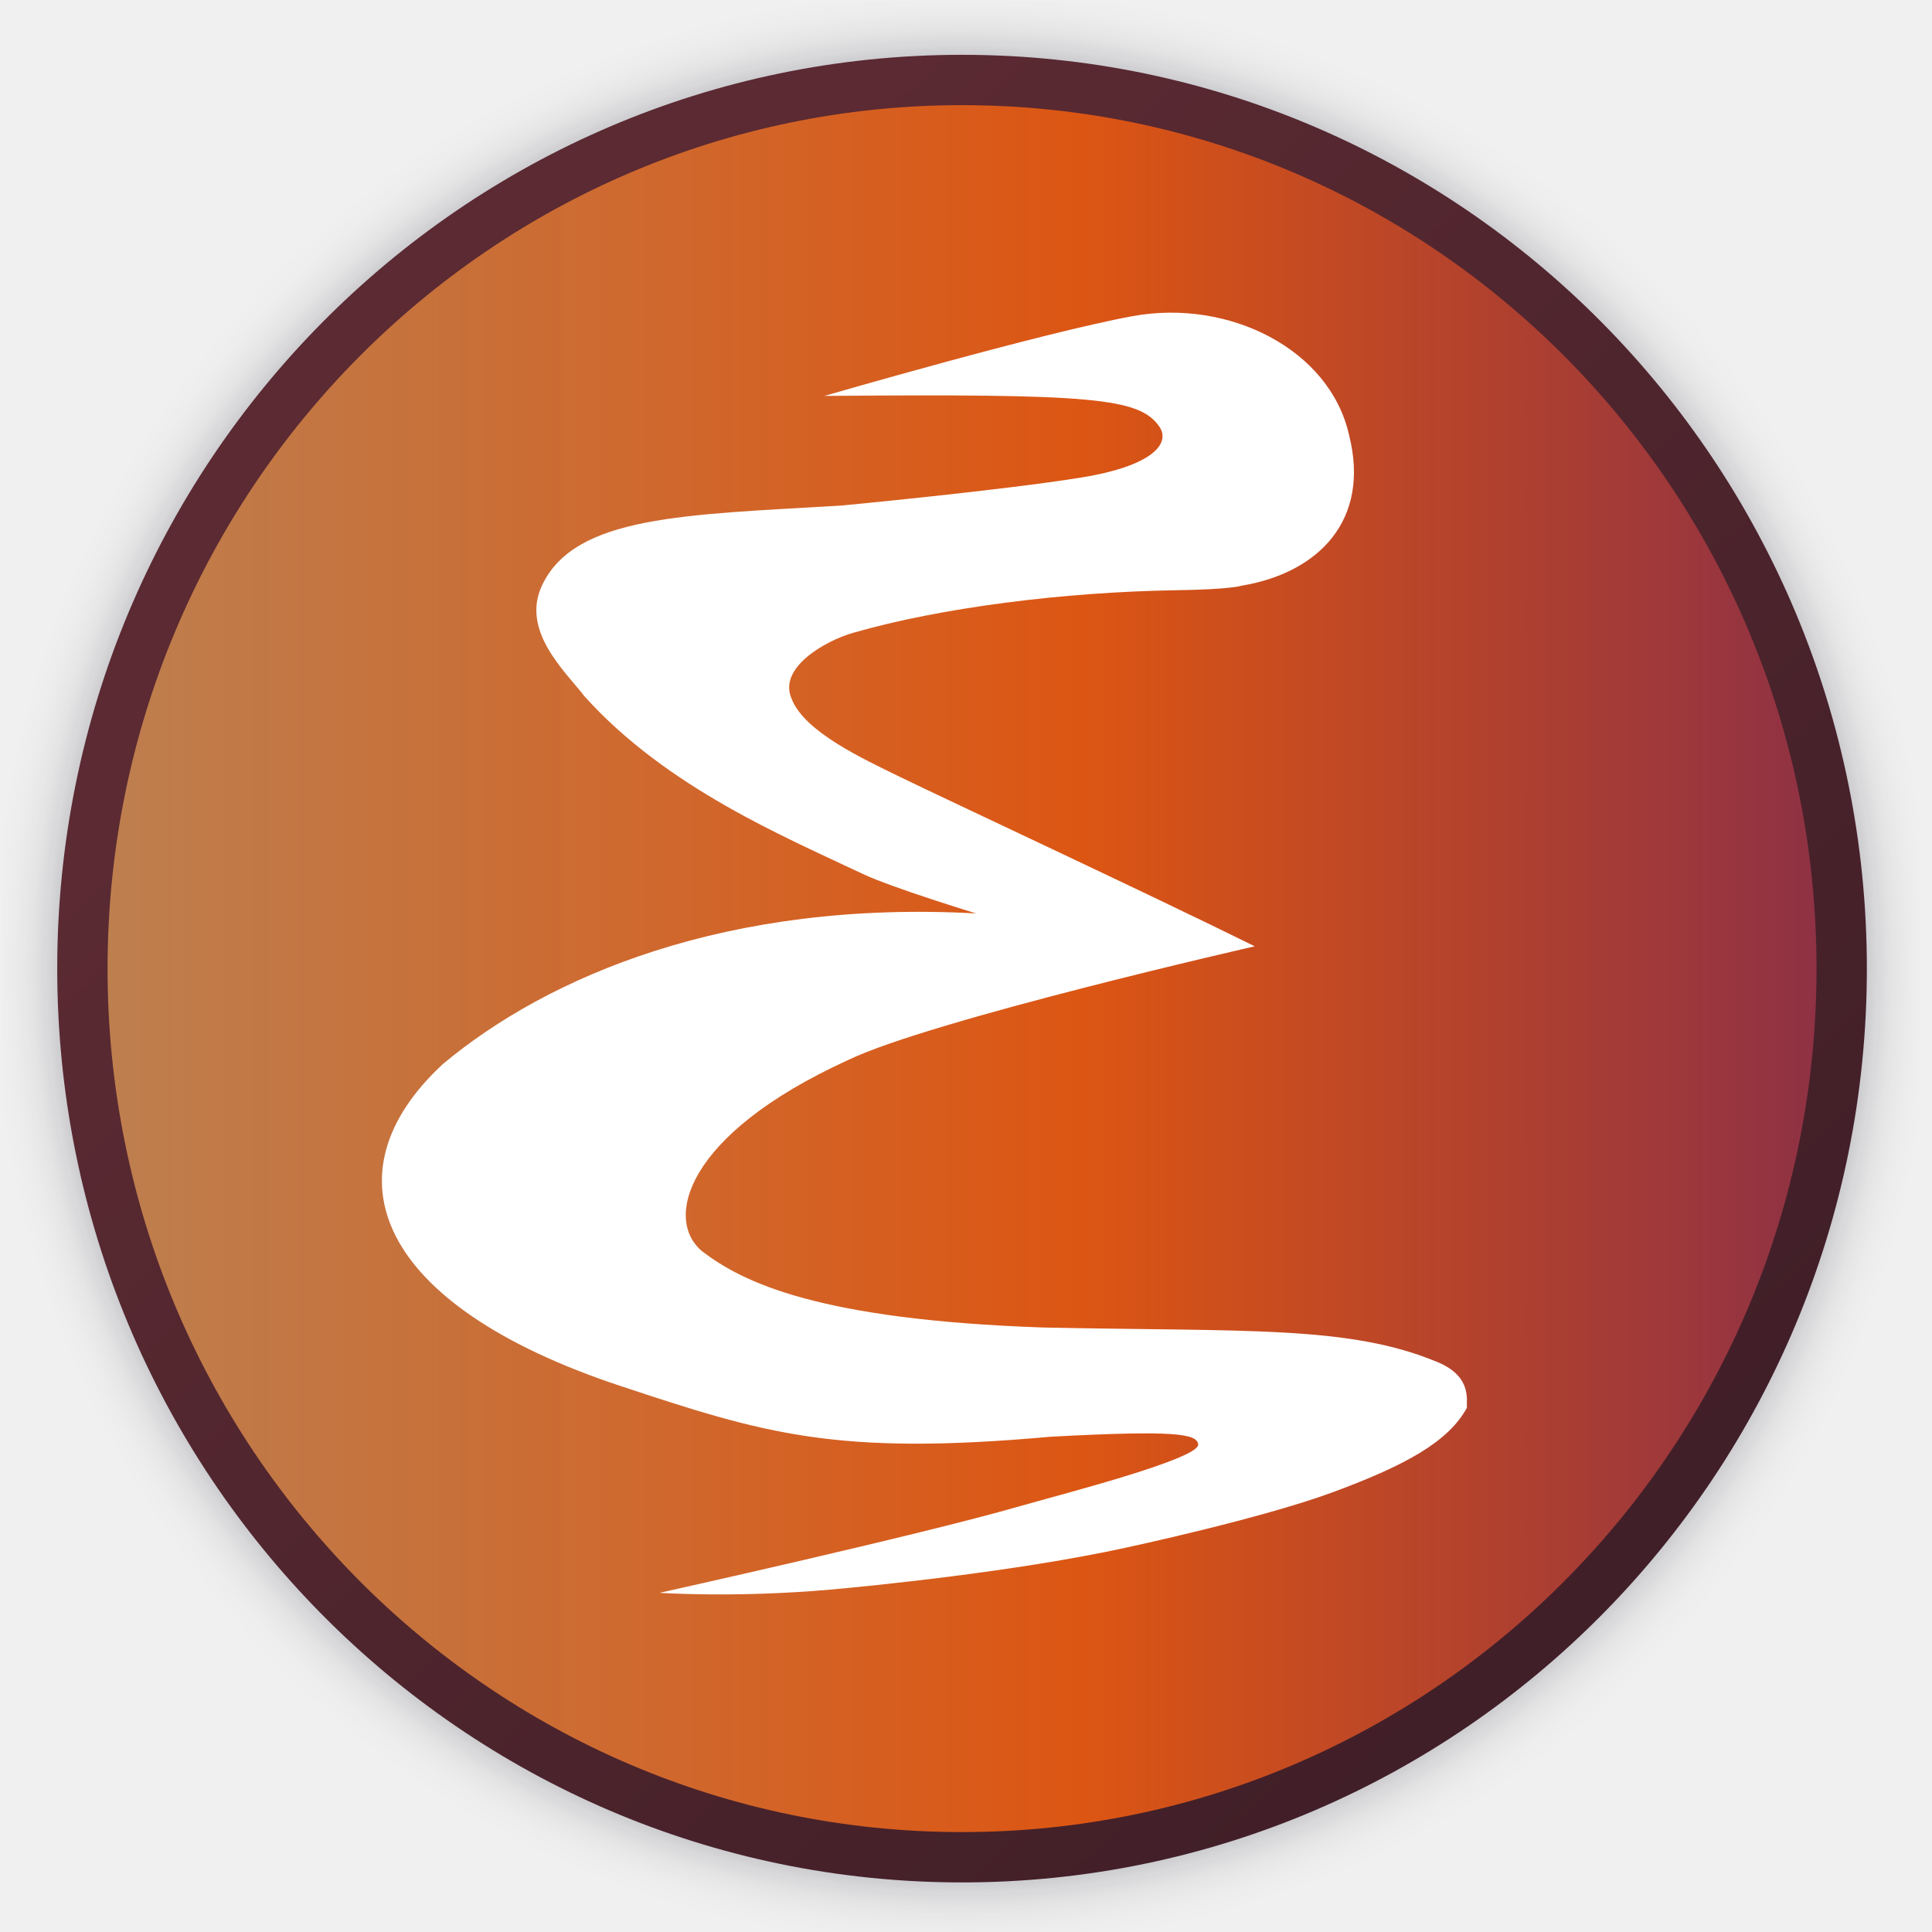
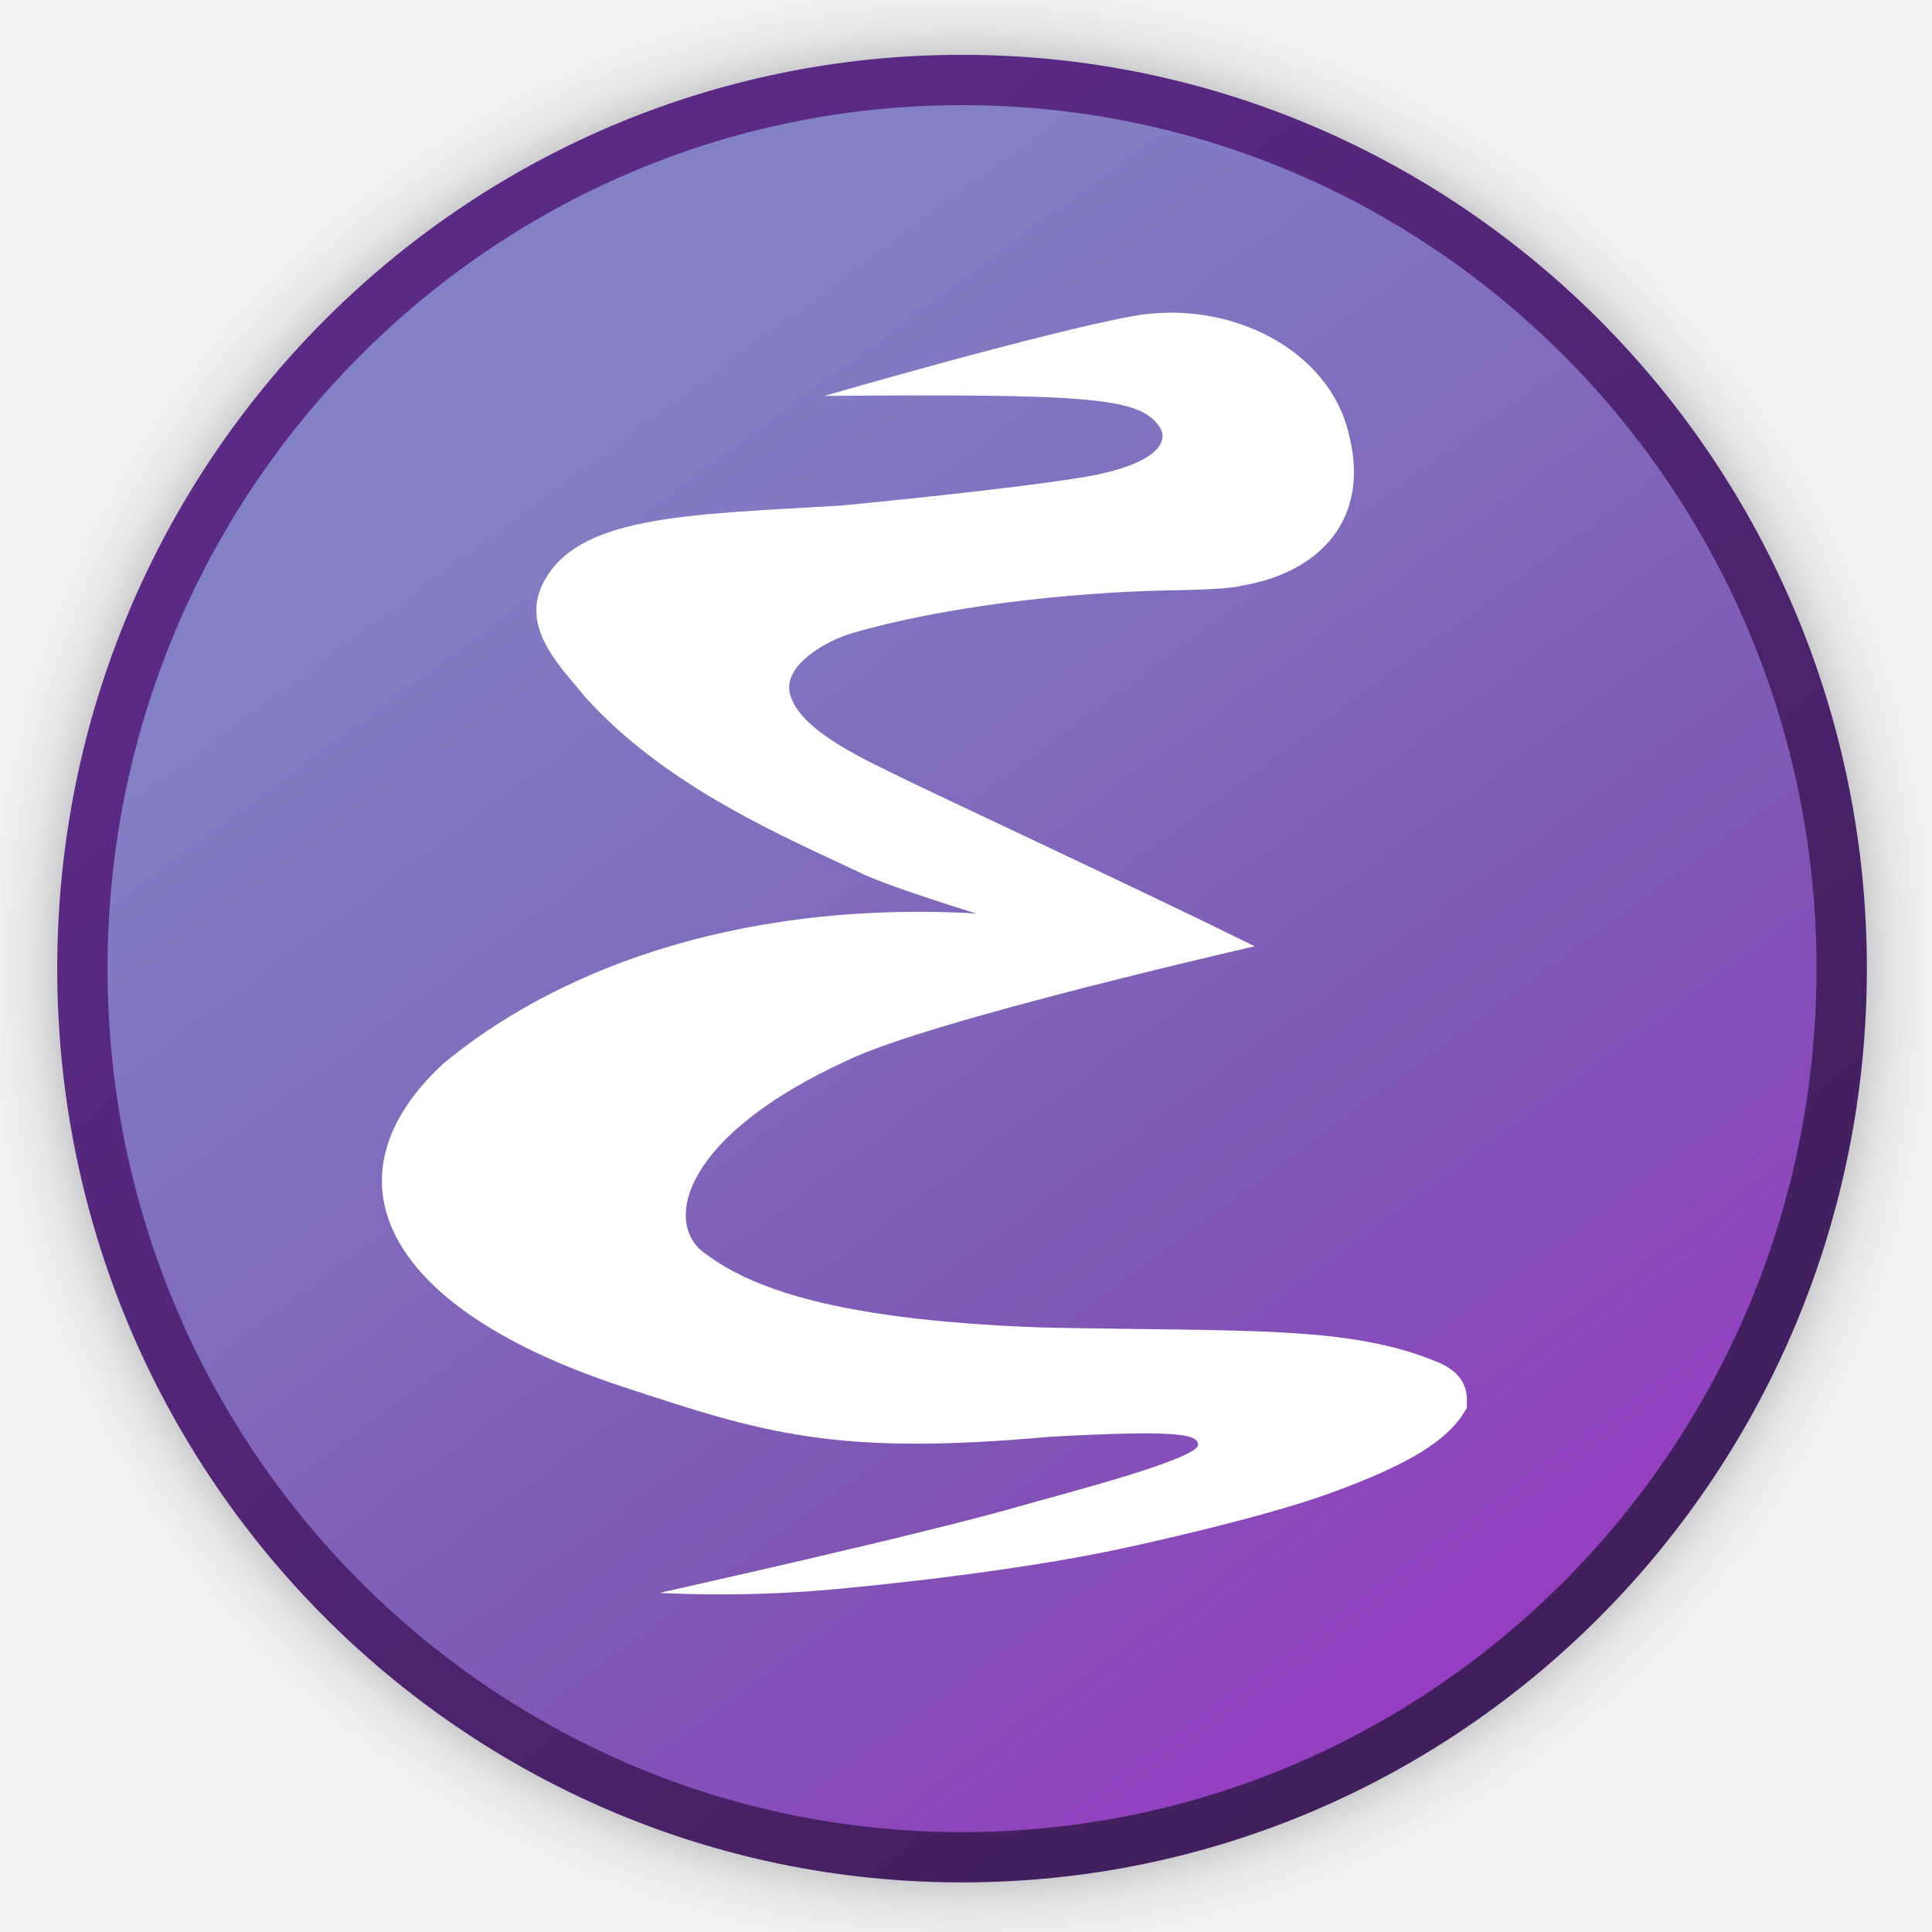
<svg xmlns="http://www.w3.org/2000/svg" xmlns:xlink="http://www.w3.org/1999/xlink" xml:space="preserve" id="svg4768" viewBox="0.171 0.201 512 512" height="48" width="48" version="1.0">
  <defs id="defs4770">
-     <linearGradient id="linearGradient2468">
-       <stop id="stop2462" style="stop-color:#bc8152;stop-opacity:1" offset="0" />
-       <stop offset="0.566" style="stop-color:#dc5512;stop-opacity:0.996" id="stop2464" />
-       <stop id="stop2466" style="stop-color:#8a2e47;stop-opacity:0.992" offset="1" />
-     </linearGradient>
    <linearGradient id="linearGradient4292">
-       <stop id="stop4294" offset="0" style="stop-color:#411f28;stop-opacity:1" />
-       <stop id="stop4296" offset="1" style="stop-color:#5b2a32;stop-opacity:1" />
+       <stop id="stop4294" offset="0" style="stop-color:#411f5d;stop-opacity:1" />
+       <stop id="stop4296" offset="1" style="stop-color:#5b2a85;stop-opacity:1" />
    </linearGradient>
    <linearGradient id="linearGradient4284">
      <stop offset="0" style="stop-color:#8381c5;stop-opacity:1" id="stop4286" />
      <stop id="stop4290" style="stop-color:#7e55b3;stop-opacity:0.996" offset="0.566" />
      <stop offset="1" style="stop-color:#a52ecb;stop-opacity:0.992" id="stop4288" />
    </linearGradient>
    <linearGradient id="linearGradient4898">
      <stop id="stop4278" style="stop-color:#bab8db;stop-opacity:1" offset="0" />
      <stop id="stop4280" style="stop-color:#5955a9;stop-opacity:0.992" offset="1" />
    </linearGradient>
    <linearGradient id="linearGradient3294">
      <stop offset="0" style="stop-color:#6376e6;stop-opacity:1" id="stop3296" />
      <stop offset="0.501" style="stop-color:#222989;stop-opacity:1" id="stop3302" />
      <stop offset="1" style="stop-color:#00003d;stop-opacity:1" id="stop3298" />
    </linearGradient>
    <linearGradient id="linearGradient3284">
      <stop offset="0" style="stop-color:#000000;stop-opacity:1" id="stop3286" />
      <stop offset="0.848" style="stop-color:#000000;stop-opacity:0.498" id="stop3292" />
      <stop offset="1" style="stop-color:#000000;stop-opacity:0" id="stop3288" />
    </linearGradient>
    <linearGradient id="linearGradient3274">
      <stop offset="0" style="stop-color:#000000;stop-opacity:1" id="stop3276" />
      <stop offset="1" style="stop-color:#000000;stop-opacity:0" id="stop3278" />
    </linearGradient>
    <linearGradient id="linearGradient3262">
      <stop offset="0" style="stop-color:#000000;stop-opacity:1" id="stop3264" />
      <stop offset="1" style="stop-color:#000000;stop-opacity:0" id="stop3266" />
    </linearGradient>
    <linearGradient id="linearGradient3242">
      <stop offset="0" style="stop-color:#282828;stop-opacity:1" id="stop3244" />
      <stop offset="0.393" style="stop-color:#808080;stop-opacity:1" id="stop3252" />
      <stop offset="1" style="stop-color:#d9d9d9;stop-opacity:1" id="stop3246" />
    </linearGradient>
    <linearGradient id="linearGradient3202">
      <stop offset="0" style="stop-color:#2b2b2b;stop-opacity:1" id="stop3204" />
      <stop offset="0.5" style="stop-color:#828383;stop-opacity:1" id="stop3250" />
      <stop offset="1" style="stop-color:#dadbdb;stop-opacity:1" id="stop3206" />
    </linearGradient>
    <linearGradient id="linearGradient4966">
      <stop offset="0" style="stop-color:#b6b3d8;stop-opacity:1" id="stop4968" />
      <stop offset="1" style="stop-color:#b6b3d8;stop-opacity:0" id="stop4970" />
    </linearGradient>
    <linearGradient id="linearGradient4938">
      <stop offset="0" style="stop-color:#000000;stop-opacity:1" id="stop4940" />
      <stop offset="1" style="stop-color:#000000;stop-opacity:0" id="stop4942" />
    </linearGradient>
    <linearGradient id="linearGradient4282">
      <stop offset="0" style="stop-color:#bab8db;stop-opacity:1" id="stop4900" />
      <stop offset="1" style="stop-color:#5955a9;stop-opacity:0.992" id="stop4902" />
    </linearGradient>
    <linearGradient id="linearGradient4876">
      <stop offset="0" style="stop-color:#d3d2e8;stop-opacity:1" id="stop4878" />
      <stop offset="1" style="stop-color:#5955a9;stop-opacity:0.992" id="stop4880" />
    </linearGradient>
    <radialGradient gradientTransform="matrix(0.6817439,0,0,0.5905355,-3.852371,-28.93527)" gradientUnits="userSpaceOnUse" xlink:href="#linearGradient4898" id="radialGradient4892" fy="-108.969" fx="20.952" r="266.765" cy="-108.969" cx="20.952" />
    <radialGradient gradientTransform="matrix(1,0,0,0.1854103,0,383.8849)" gradientUnits="userSpaceOnUse" xlink:href="#linearGradient4938" id="radialGradient4944" fy="471.262" fx="233.888" r="170.494" cy="471.262" cx="233.888" />
    <radialGradient gradientTransform="matrix(1,0,0,0.9121621,0,32.65495)" gradientUnits="userSpaceOnUse" xlink:href="#linearGradient4966" id="radialGradient4972" fy="371.764" fx="299.701" r="76.696" cy="371.764" cx="299.701" />
    <radialGradient gradientTransform="matrix(0.414705,0.3300575,-0.5059004,0.6356454,346.9531,49.47959)" gradientUnits="userSpaceOnUse" xlink:href="#linearGradient3202" id="radialGradient3210" fy="390.452" fx="289.441" r="17.677" cy="390.452" cx="289.441" />
    <radialGradient gradientTransform="matrix(0.414705,0.3300575,-0.5059004,0.6356454,448.4101,-65.39807)" gradientUnits="userSpaceOnUse" xlink:href="#linearGradient3202" id="radialGradient3238" fy="382.148" fx="283.507" r="17.677" cy="382.148" cx="283.507" />
    <radialGradient gradientTransform="matrix(-6.5565014e-2,-5.9721765e-2,1.687102,-1.85217,171.9077,540.5147)" gradientUnits="userSpaceOnUse" xlink:href="#linearGradient3242" id="radialGradient3248" fy="181.19" fx="418.456" r="63.069" cy="181.19" cx="418.456" />
    <radialGradient gradientTransform="matrix(0.4055116,-3.3440123e-2,0.1034174,4.398869,177.2325,-1191.665)" gradientUnits="userSpaceOnUse" xlink:href="#linearGradient3262" id="radialGradient3268" fy="357.336" fx="354.517" r="33.712" cy="357.336" cx="354.517" />
    <radialGradient gradientTransform="matrix(-0.1339874,-0.1146812,0.3079048,-0.3597394,444.2359,395.0385)" gradientUnits="userSpaceOnUse" xlink:href="#linearGradient3274" id="radialGradient3280" fy="223.555" fx="510.585" r="132.283" cy="223.555" cx="510.585" />
    <radialGradient gradientTransform="matrix(-1.249757,1.37983,-9.6289463e-2,-7.2974479e-2,674.3826,-70.59068)" gradientUnits="userSpaceOnUse" xlink:href="#linearGradient3284" id="radialGradient3290" fy="-158.178" fx="284.467" r="110.297" cy="-158.178" cx="284.467" />
    <radialGradient gradientTransform="matrix(-0.1008165,-8.0872321e-2,1.074531,-1.339525,13.84329,784.7929)" gradientUnits="userSpaceOnUse" xlink:href="#linearGradient3294" id="radialGradient3300" fy="356.623" fx="425.51" r="143.342" cy="356.623" cx="425.51" />
    <filter height="1.088" y="-0.044" width="1.089" x="-0.045" id="filter4350" style="color-interpolation-filters:sRGB">
      <feGaussianBlur id="feGaussianBlur4352" stdDeviation="8.785" />
    </filter>
    <linearGradient y2="300.74" x2="236.614" y1="-161.851" x1="-122.202" spreadMethod="pad" gradientTransform="matrix(0.8738584,0,0,0.8281806,246.0076,250.2814)" gradientUnits="userSpaceOnUse" id="linearGradient4245" xlink:href="#linearGradient4284" />
-     <linearGradient y2="97.565" x2="153.102" y1="396.607" x1="447.809" gradientTransform="matrix(0.9868496,0,0,0.9868496,3.034419,2.52504)" gradientUnits="userSpaceOnUse" id="linearGradient4247" xlink:href="#linearGradient4292" />
-     <linearGradient xlink:href="#linearGradient2468" id="linearGradient2460" gradientUnits="userSpaceOnUse" x1="15.339" y1="256.895" x2="494.907" y2="256.895" />
+     <linearGradient y2="66.018" x2="173.945" y1="396.607" x1="447.809" gradientTransform="matrix(0.9868496,0,0,0.9868496,3.034419,2.52504)" gradientUnits="userSpaceOnUse" id="linearGradient4247" xlink:href="#linearGradient4292" />
  </defs>
  <rect style="fill:none;display:none" id="rect4772" y="0.201" x="0.171" height="512" width="512" />
  <g style="display:none" id="g4788">
    <g style="display:inline" id="g4790" />
  </g>
  <g style="display:none" id="g4806">
    <g style="display:inline" id="g4808">
      <path style="fill:#050505;display:none" id="path4810" d="M 349.098,256.651 C 348.833,256.397 386.735,284.256 388.519,281.663 C 394.881,272.411 470.565,188.526 473.303,165.427 C 473.545,163.424 472.787,161.331 472.787,161.331 C 472.787,161.331 471.597,161.187 466.462,157.017 C 463.77,154.825 460.979,152.436 460.979,152.436 C 444.925,153.434 403.094,193.995 349.917,256.004" />
    </g>
  </g>
  <path style="opacity:0.405;fill:#211f46;fill-opacity:0.996;stroke:#0a0b1b;stroke-width:8.533;stroke-miterlimit:4;stroke-dasharray:none;stroke-opacity:1;filter:url(#filter4350)" id="path4233" d="m 491.669,257.759 c 0,131.794 -105.76,238.635 -236.222,238.635 -130.462,0 -236.222,-106.84 -236.222,-238.635 0,-131.794 105.76,-238.635 236.222,-238.635 130.462,0 236.222,106.84 236.222,238.635 z" transform="matrix(0.9868496,0,0,0.9868496,3.034404,2.52504)" />
-   <path d="m 488.238,256.895 c 0,130.061 -104.369,235.497 -233.115,235.497 -128.746,0 -233.115,-105.435 -233.115,-235.497 0,-130.061 104.369,-235.497 233.115,-235.497 128.746,0 233.115,105.435 233.115,235.497 z" id="path4235" style="opacity:1;fill:url(#linearGradient2460);fill-opacity:1;stroke:url(#linearGradient4247);stroke-width:13.338;stroke-miterlimit:4;stroke-dasharray:none;stroke-opacity:1" />
+   <path d="m 488.238,256.895 c 0,130.061 -104.369,235.497 -233.115,235.497 -128.746,0 -233.115,-105.435 -233.115,-235.497 0,-130.061 104.369,-235.497 233.115,-235.497 128.746,0 233.115,105.435 233.115,235.497 z" id="path4235" style="opacity:1;fill:url(#linearGradient4245);fill-opacity:1;stroke:url(#linearGradient4247);stroke-width:13.338;stroke-miterlimit:4;stroke-dasharray:none;stroke-opacity:1" />
  <path d="m 175,422.311 c 0,0 19.738,1.396 45.131,-0.842 10.283,-0.906 49.327,-4.741 78.517,-11.143 0,0 35.59,-7.617 54.63,-14.633 19.922,-7.342 30.764,-13.573 35.643,-22.402 -0.213,-1.809 1.502,-8.224 -7.685,-12.078 -23.489,-9.852 -50.73,-8.07 -104.634,-9.213 -59.777,-2.054 -79.663,-12.06 -90.256,-20.118 -10.158,-8.175 -5.05,-30.793 38.474,-50.715 21.924,-10.609 107.871,-30.187 107.871,-30.187 -28.945,-14.307 -82.919,-39.459 -94.013,-44.89 -9.731,-4.763 -25.303,-11.936 -28.678,-20.614 -3.827,-8.331 9.038,-15.507 16.225,-17.562 23.145,-6.676 55.818,-10.825 85.555,-11.291 14.947,-0.234 17.373,-1.196 17.373,-1.196 20.624,-3.421 34.201,-17.532 28.545,-39.879 -5.078,-22.81 -31.862,-36.214 -57.314,-31.574 -23.968,4.37 -81.738,21.15 -81.738,21.15 71.407,-0.618 83.359,0.574 88.697,8.037 3.152,4.407 -1.432,10.451 -20.477,13.561 -20.733,3.386 -63.831,7.464 -63.831,7.464 -41.345,2.455 -70.468,2.62 -79.203,21.113 -5.707,12.082 6.085,22.763 11.254,29.449 21.841,24.289 53.388,37.389 73.695,47.036 7.641,3.63 30.059,10.484 30.059,10.484 -65.878,-3.623 -113.4,16.605 -141.276,39.896 -31.529,29.163 -17.581,63.924 47.012,85.327 38.152,12.642 57.072,18.587 113.981,13.462 33.52,-1.807 38.804,-0.732 39.138,2.019 0.47,3.872 -37.231,13.492 -47.524,16.461 -26.185,7.553 -94.828,22.804 -95.171,22.878 z" id="path4237" style="fill:#ffffff;fill-opacity:1;fill-rule:evenodd;stroke:#000000;stroke-width:0;stroke-linecap:butt;stroke-linejoin:miter;stroke-miterlimit:4;stroke-dasharray:none;stroke-opacity:1" />
</svg>
